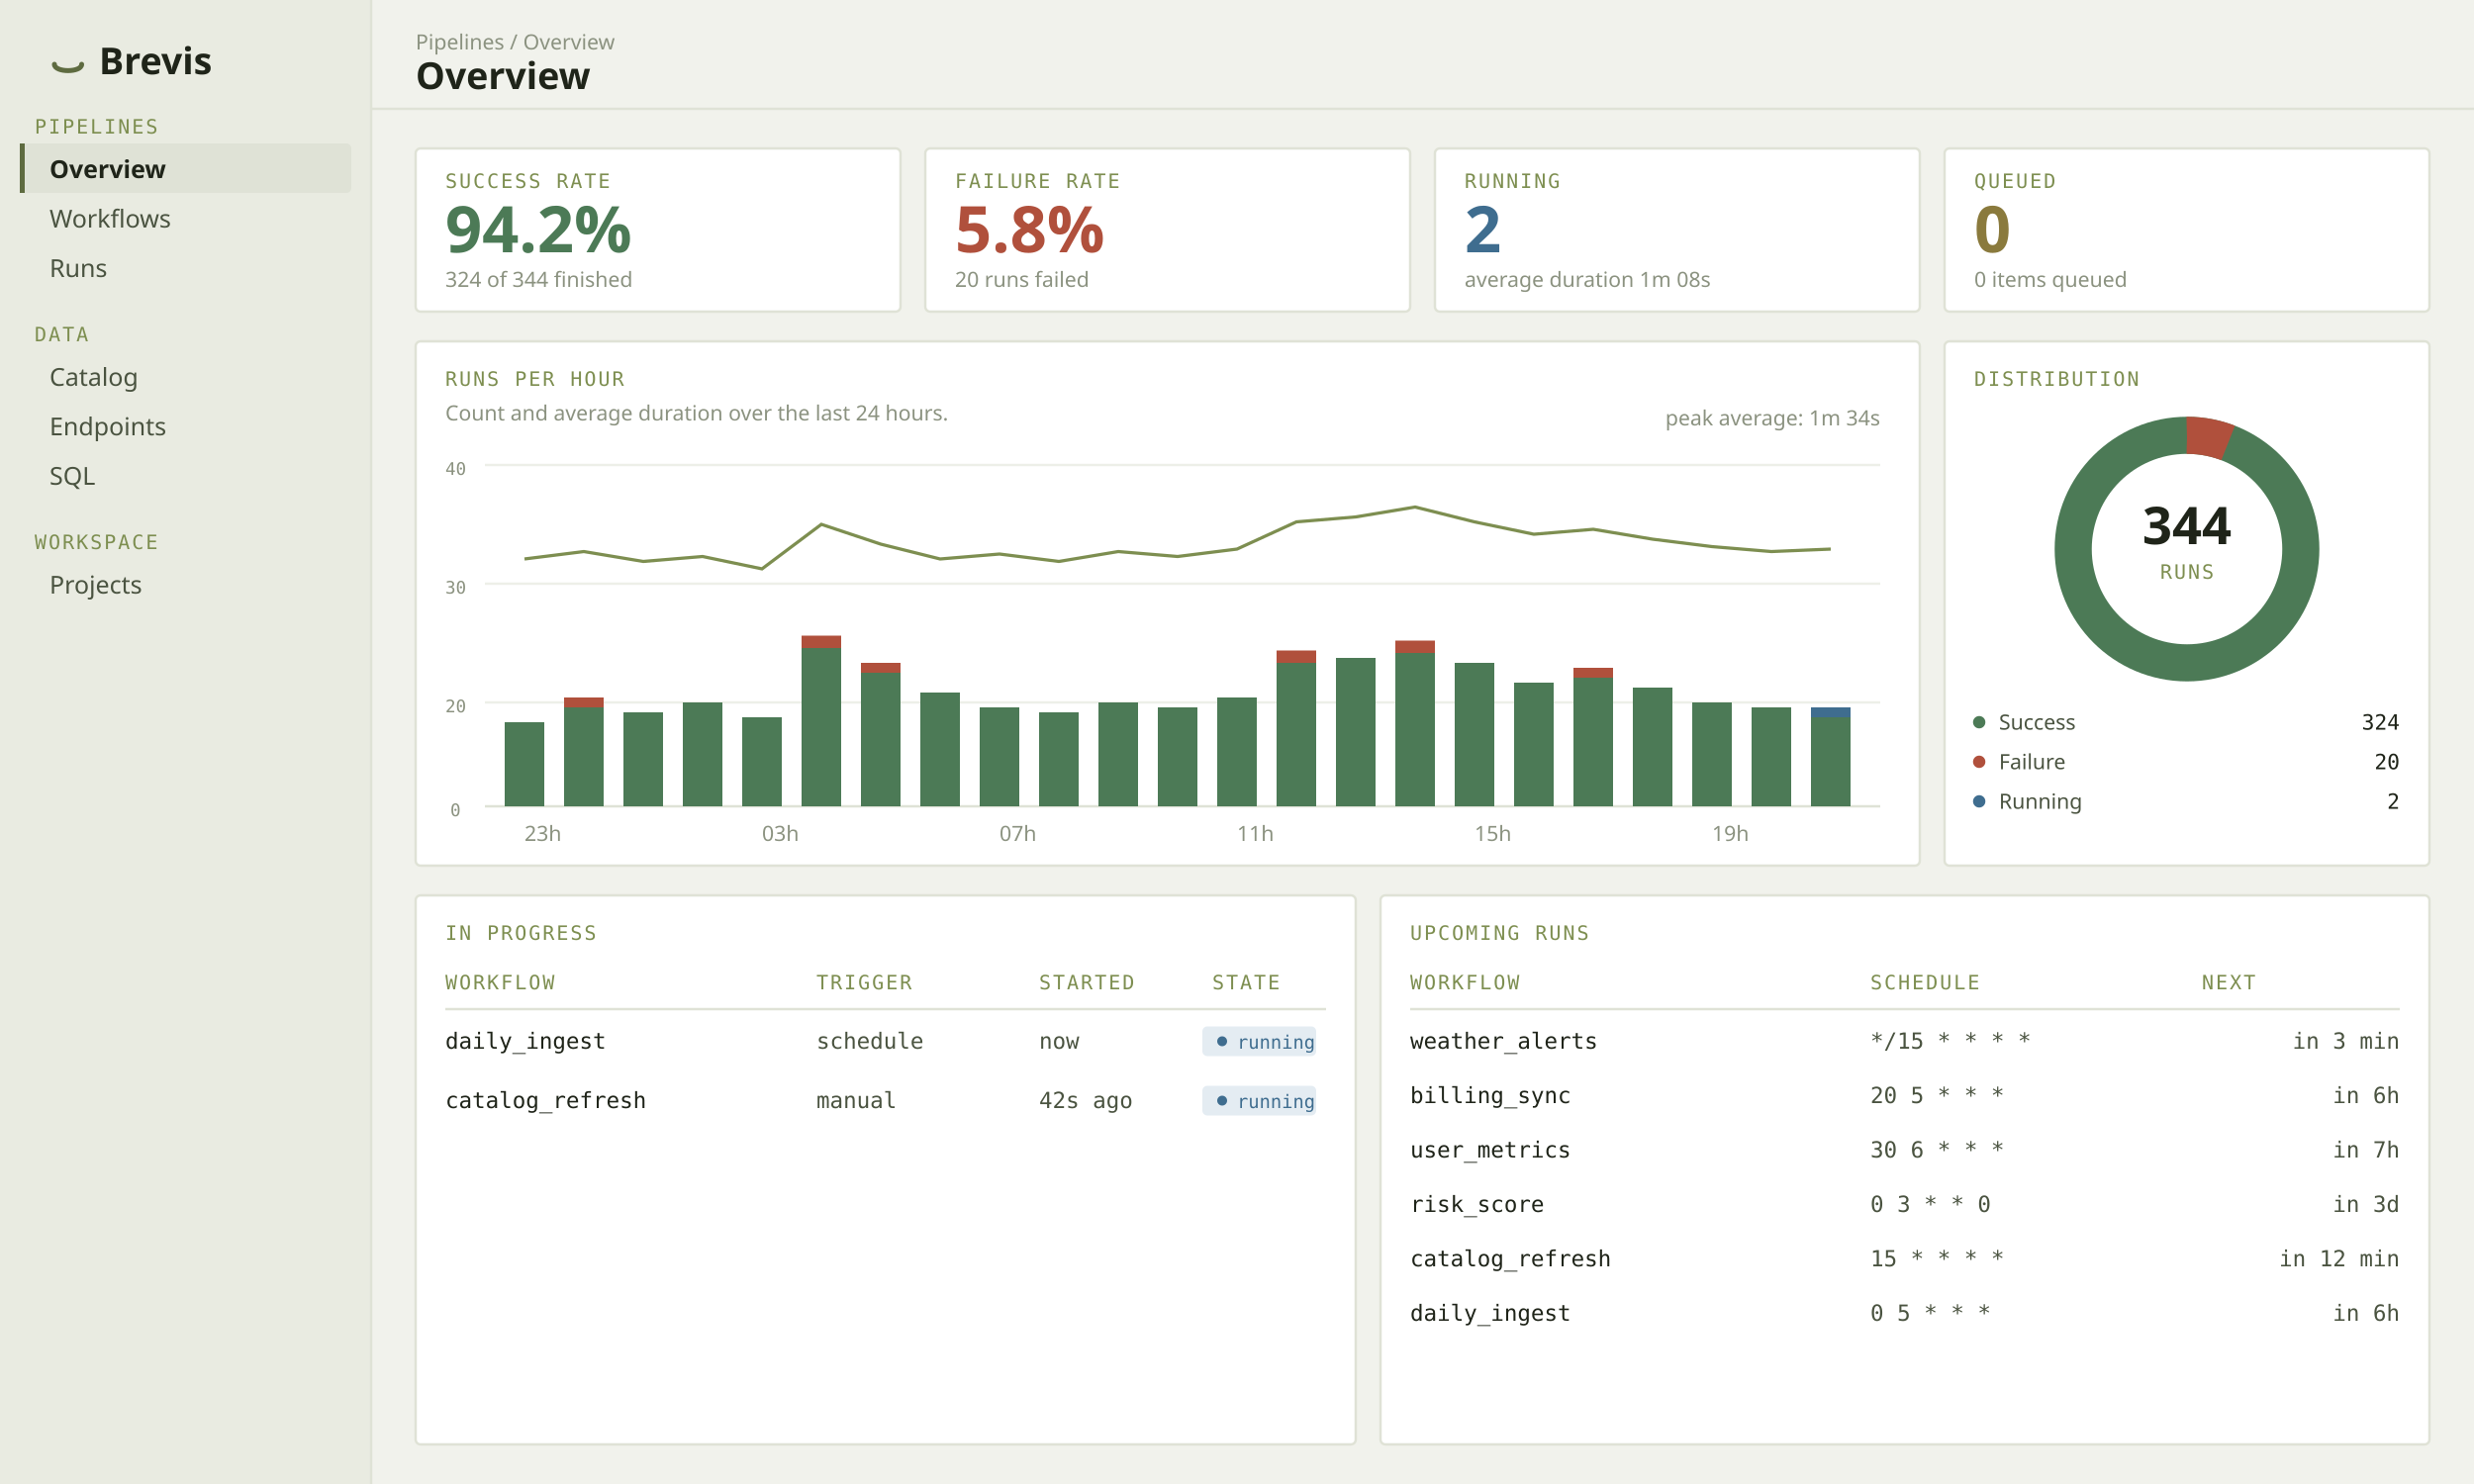
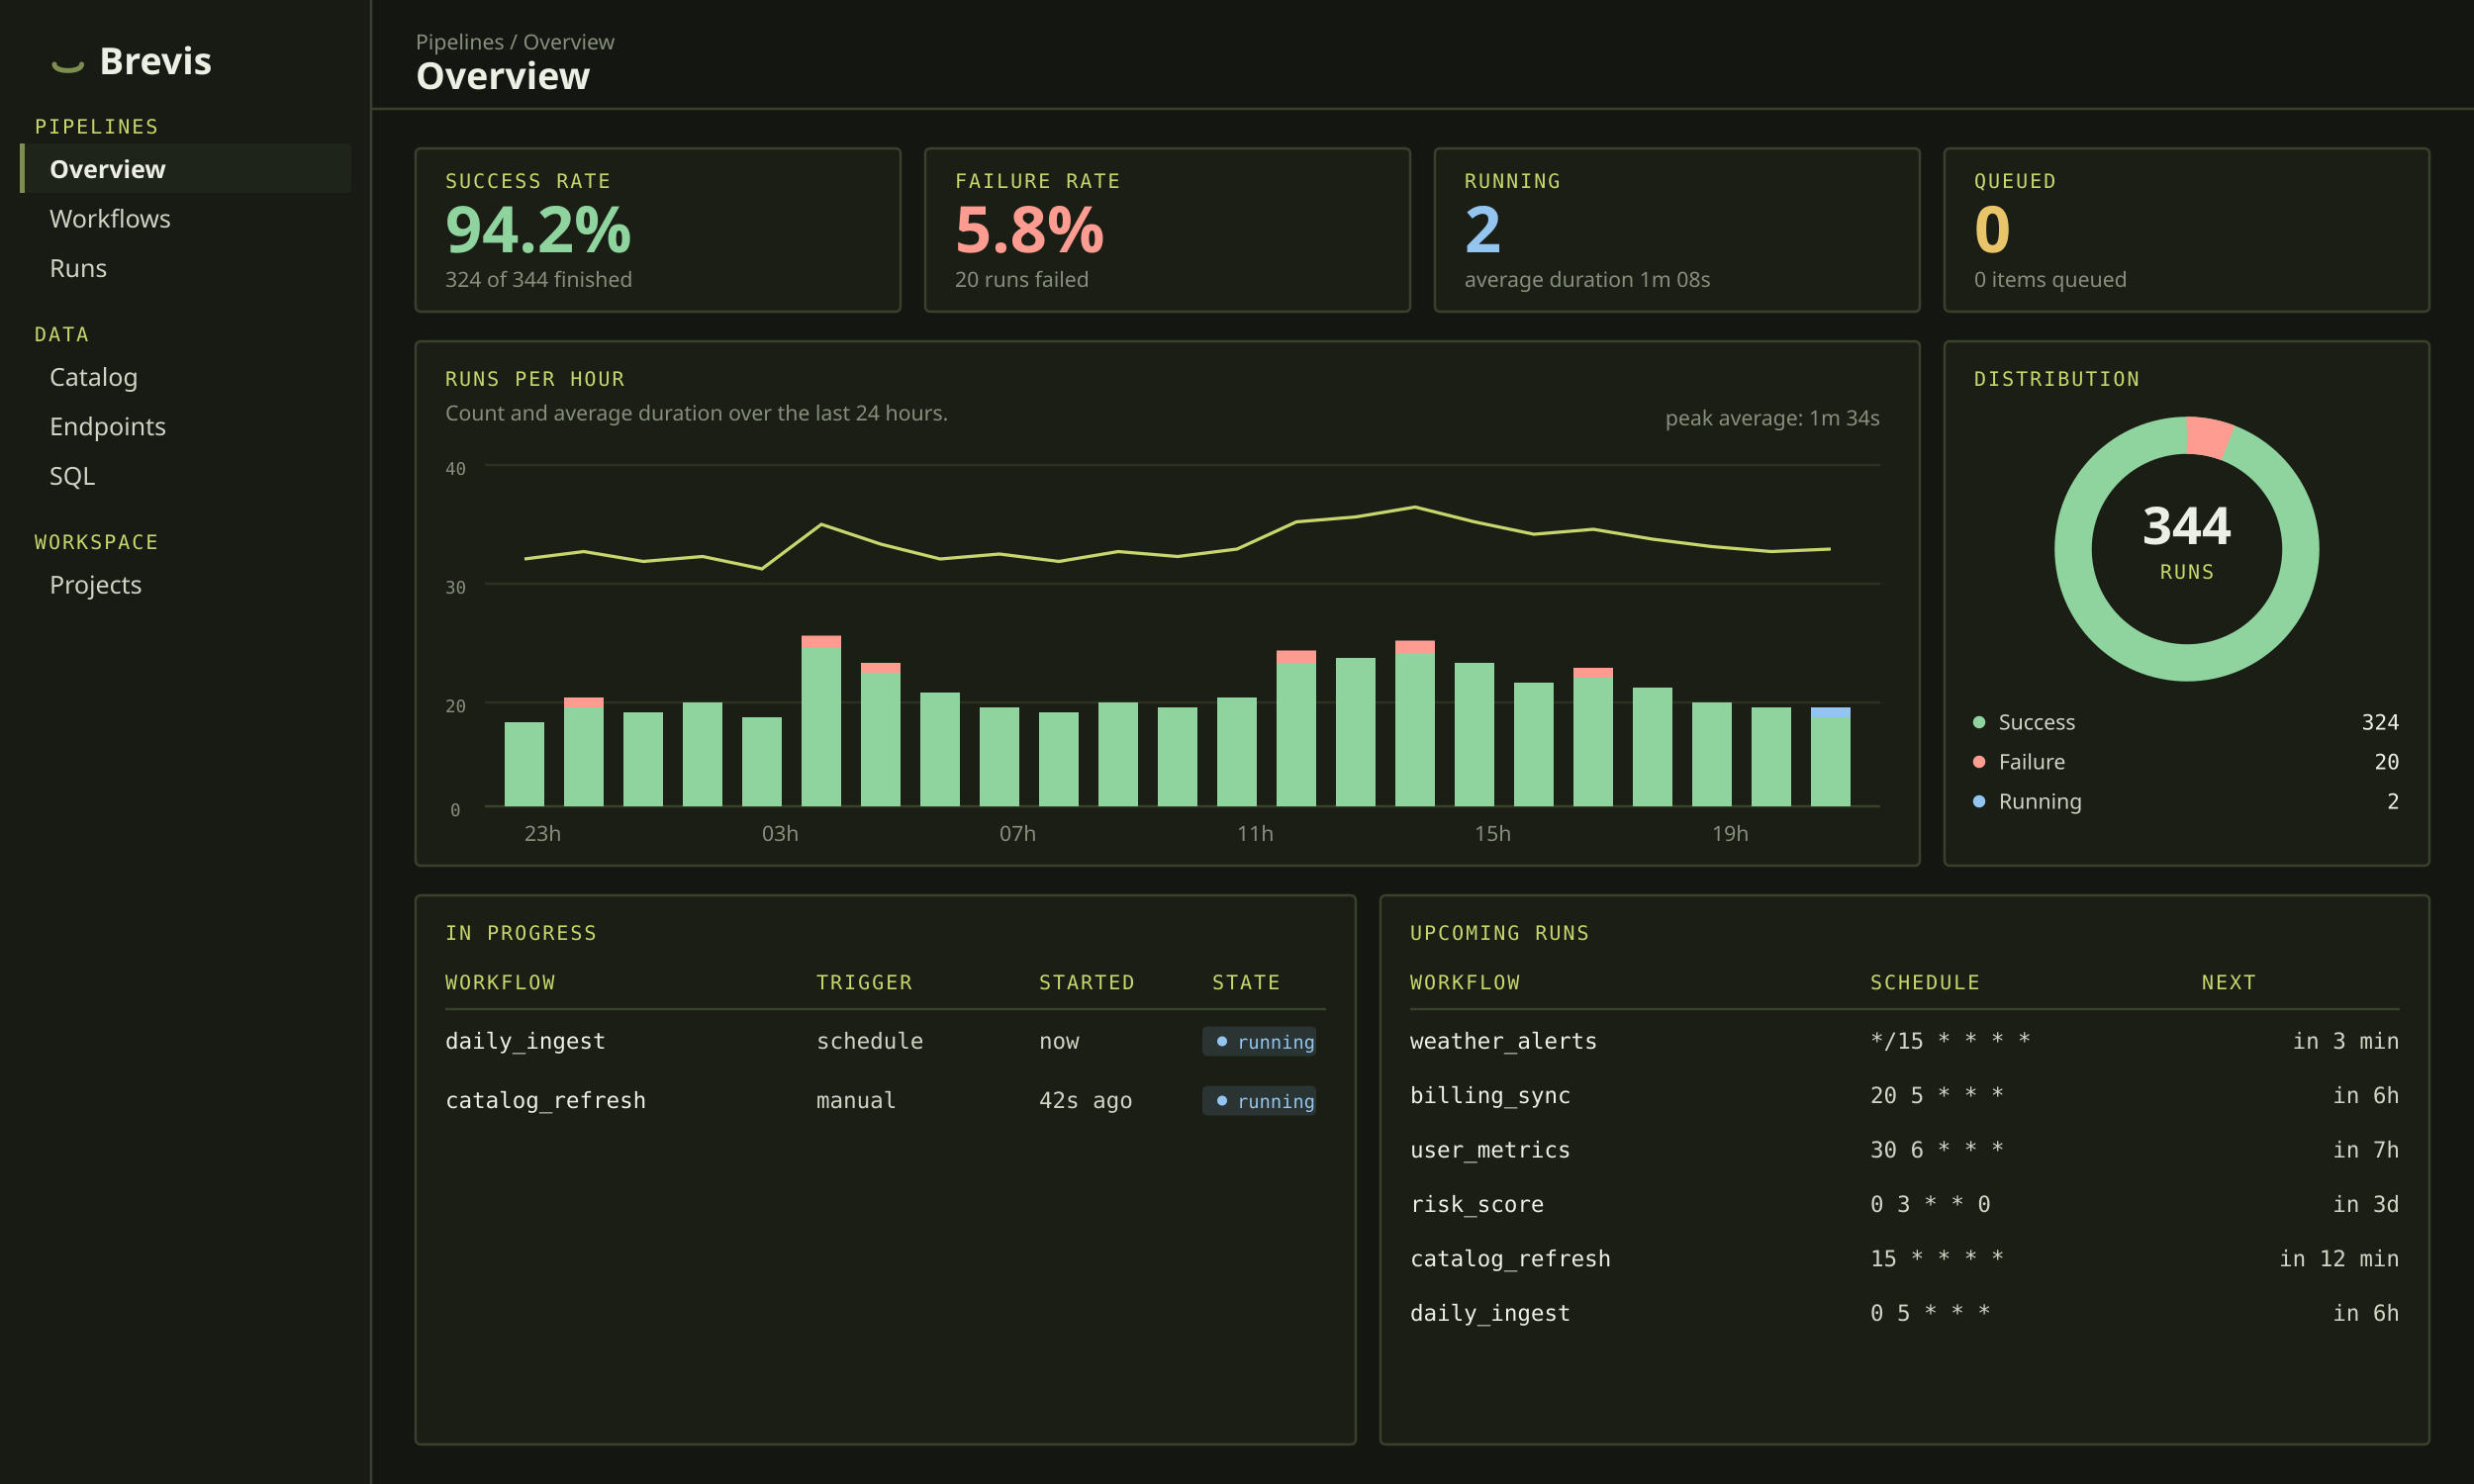
<svg xmlns="http://www.w3.org/2000/svg" viewBox="0 0 1000 600" role="img" aria-labelledby="cons-t cons-d">
  <style>
-     .bg{fill:#f1f2ec}.card{fill:#fff;stroke:#dfe2d6;stroke-width:1}
-     .side{fill:#e9ebe1}.rule{stroke:#dfe2d6;stroke-width:1}
+     .bg{fill:#141711}.card{fill:#1a1e15;stroke:#38412b;stroke-width:1}
+     .side{fill:#181b13}.rule{stroke:#38412b;stroke-width:1}
    .t{font-family:"IBM Plex Sans",system-ui,sans-serif}
    .m{font-family:"IBM Plex Mono",ui-monospace,monospace}
-     .lbl{font-size:8px;letter-spacing:.1em;fill:#7d8e50}
-     .h{font-size:15px;font-weight:600;fill:#1f2419}
+     .lbl{font-size:8px;letter-spacing:.1em;fill:#c7d66d}
+     .h{font-size:15px;font-weight:600;fill:#ecefe4}
    .big{font-size:26px;font-weight:600}
-     .txt{font-size:9.5px;fill:#4a5340}.dim{font-size:8.5px;fill:#8b9280}
-     .ok{fill:#4c7a56}.bad{fill:#b0503c}.run{fill:#3f6d8f}.q{fill:#8a7a3d}
-     .nav{font-size:10px;fill:#4a5340}.navon{font-size:10px;font-weight:600;fill:#1f2419}
+     .txt{font-size:9.5px;fill:#cfd5c5}.dim{font-size:8.5px;fill:#868f7c}
+     .ok{fill:#8fd49e}.bad{fill:#ff9c92}.run{fill:#93c5f0}.q{fill:#e8c56b}
+     .nav{font-size:10px;fill:#cfd5c5}.navon{font-size:10px;font-weight:600;fill:#ecefe4}
  </style>
  <rect class="bg" width="1000" height="600" />
  <rect class="side" width="150" height="600" />
  <path class="rule" d="M150 0v600M150 44h850" />
-   <path d="M22 26c0 3.4 11 3.4 11 0" stroke="#5e6b40" stroke-width="2" stroke-linecap="round" fill="none" />
+   <path d="M22 26c0 3.4 11 3.4 11 0" stroke="#7d8e50" stroke-width="2" stroke-linecap="round" fill="none" />
  <text class="t h" x="40" y="30" font-size="13">Brevis</text>
  <text class="m lbl" x="14" y="54">PIPELINES</text>
-   <rect x="8" y="58" width="134" height="20" rx="2" fill="#dfe2d6" />
-   <path d="M9 58v20" stroke="#5e6b40" stroke-width="2" />
-   <text class="t" x="20" y="72" font-size="10" font-weight="600" fill="#1f2419">Overview</text>
+   <rect x="8" y="58" width="134" height="20" rx="2" fill="#1f2419" />
+   <path d="M9 58v20" stroke="#7d8e50" stroke-width="2" />
+   <text class="t" x="20" y="72" font-size="10" font-weight="600" fill="#ecefe4">Overview</text>
  <text class="t nav" x="20" y="92">Workflows</text>
  <text class="t nav" x="20" y="112">Runs</text>
  <text class="m lbl" x="14" y="138">DATA</text>
  <text class="t nav" x="20" y="156">Catalog</text>
  <text class="t nav" x="20" y="176">Endpoints</text>
  <text class="t nav" x="20" y="196">SQL</text>
  <text class="m lbl" x="14" y="222">WORKSPACE</text>
  <text class="t nav" x="20" y="240">Projects</text>
  <text class="t dim" x="168" y="20">Pipelines / Overview</text>
  <text class="t h" x="168" y="36" font-size="16">Overview</text>
  <g>
    <rect class="card" x="168" y="60" width="196" height="66" rx="2" />
    <text class="m lbl" x="180" y="76">SUCCESS RATE</text>
    <text class="t big ok" x="180" y="102">94.2%</text>
    <text class="t dim" x="180" y="116">324 of 344 finished</text>
  </g>
  <g>
    <rect class="card" x="374" y="60" width="196" height="66" rx="2" />
    <text class="m lbl" x="386" y="76">FAILURE RATE</text>
    <text class="t big bad" x="386" y="102">5.8%</text>
    <text class="t dim" x="386" y="116">20 runs failed</text>
  </g>
  <g>
    <rect class="card" x="580" y="60" width="196" height="66" rx="2" />
    <text class="m lbl" x="592" y="76">RUNNING</text>
    <text class="t big run" x="592" y="102">2</text>
    <text class="t dim" x="592" y="116">average duration 1m 08s</text>
  </g>
  <g>
    <rect class="card" x="786" y="60" width="196" height="66" rx="2" />
    <text class="m lbl" x="798" y="76">QUEUED</text>
    <text class="t big q" x="798" y="102">0</text>
    <text class="t dim" x="798" y="116">0 items queued</text>
  </g>
  <rect class="card" x="168" y="138" width="608" height="212" rx="2" />
  <text class="m lbl" x="180" y="156">RUNS PER HOUR</text>
  <text class="t dim" x="180" y="170">Count and average duration over the last 24 hours.</text>
-   <g class="m" font-size="7" fill="#8b9280">
+   <g class="m" font-size="7" fill="#868f7c">
    <text x="180" y="192">40</text>
    <text x="180" y="240">30</text>
    <text x="180" y="288">20</text>
    <text x="182" y="330">0</text>
  </g>
  <path class="rule" d="M196 188h564M196 236h564M196 284h564" opacity=".55" />
  <path class="rule" d="M196 326h564" />
  <g class="ok">
    <rect x="204" y="292" width="16" height="34" />
    <rect x="228" y="286" width="16" height="40" />
    <rect x="252" y="288" width="16" height="38" />
    <rect x="276" y="284" width="16" height="42" />
    <rect x="300" y="290" width="16" height="36" />
    <rect x="324" y="262" width="16" height="64" />
    <rect x="348" y="272" width="16" height="54" />
    <rect x="372" y="280" width="16" height="46" />
    <rect x="396" y="286" width="16" height="40" />
    <rect x="420" y="288" width="16" height="38" />
    <rect x="444" y="284" width="16" height="42" />
    <rect x="468" y="286" width="16" height="40" />
    <rect x="492" y="282" width="16" height="44" />
    <rect x="516" y="268" width="16" height="58" />
    <rect x="540" y="266" width="16" height="60" />
    <rect x="564" y="264" width="16" height="62" />
    <rect x="588" y="268" width="16" height="58" />
    <rect x="612" y="276" width="16" height="50" />
    <rect x="636" y="274" width="16" height="52" />
    <rect x="660" y="278" width="16" height="48" />
    <rect x="684" y="284" width="16" height="42" />
    <rect x="708" y="286" width="16" height="40" />
    <rect x="732" y="290" width="16" height="36" />
  </g>
  <g class="bad">
    <rect x="228" y="282" width="16" height="4" />
    <rect x="324" y="257" width="16" height="5" />
    <rect x="348" y="268" width="16" height="4" />
    <rect x="516" y="263" width="16" height="5" />
    <rect x="564" y="259" width="16" height="5" />
    <rect x="636" y="270" width="16" height="4" />
  </g>
  <rect class="run" x="732" y="286" width="16" height="4" />
-   <path d="M212 226l24-3 24 4 24-2 24 5 24-18 24 8 24 6 24-2 24 3 24-4 24 2 24-3 24-11 24-2 24-4 24 6 24 5 24-2 24 4 24 3 24 2 24-1" fill="none" stroke="#7d8e50" stroke-width="1.3" />
+   <path d="M212 226l24-3 24 4 24-2 24 5 24-18 24 8 24 6 24-2 24 3 24-4 24 2 24-3 24-11 24-2 24-4 24 6 24 5 24-2 24 4 24 3 24 2 24-1" fill="none" stroke="#c7d66d" stroke-width="1.3" />
  <text class="t dim" x="760" y="172" text-anchor="end">peak average: 1m 34s</text>
  <g class="t dim" font-size="7.5">
    <text x="212" y="340">23h</text>
    <text x="308" y="340">03h</text>
    <text x="404" y="340">07h</text>
    <text x="500" y="340">11h</text>
    <text x="596" y="340">15h</text>
    <text x="692" y="340">19h</text>
  </g>
  <rect class="card" x="786" y="138" width="196" height="212" rx="2" />
  <text class="m lbl" x="798" y="156">DISTRIBUTION</text>
-   <circle cx="884" cy="222" r="46" fill="none" stroke="#4c7a56" stroke-width="15" />
-   <circle cx="884" cy="222" r="46" fill="none" stroke="#b0503c" stroke-width="15" stroke-dasharray="17 272" transform="rotate(-90 884 222)" />
-   <text class="t" x="884" y="220" text-anchor="middle" font-size="21" font-weight="600" fill="#1f2419">344</text>
+   <circle cx="884" cy="222" r="46" fill="none" stroke="#8fd49e" stroke-width="15" />
+   <circle cx="884" cy="222" r="46" fill="none" stroke="#ff9c92" stroke-width="15" stroke-dasharray="17 272" transform="rotate(-90 884 222)" />
+   <text class="t" x="884" y="220" text-anchor="middle" font-size="21" font-weight="600" fill="#ecefe4">344</text>
  <text class="m lbl" x="884" y="234" text-anchor="middle">RUNS</text>
-   <g class="t" font-size="8.5" fill="#4a5340">
+   <g class="t" font-size="8.5" fill="#cfd5c5">
    <circle class="ok" cx="800" cy="292" r="2.5" />
    <text x="808" y="295">Success</text>
-     <text class="m" x="970" y="295" text-anchor="end" fill="#1f2419">324</text>
+     <text class="m" x="970" y="295" text-anchor="end" fill="#ecefe4">324</text>
    <circle class="bad" cx="800" cy="308" r="2.5" />
    <text x="808" y="311">Failure</text>
-     <text class="m" x="970" y="311" text-anchor="end" fill="#1f2419">20</text>
+     <text class="m" x="970" y="311" text-anchor="end" fill="#ecefe4">20</text>
    <circle class="run" cx="800" cy="324" r="2.5" />
    <text x="808" y="327">Running</text>
-     <text class="m" x="970" y="327" text-anchor="end" fill="#1f2419">2</text>
+     <text class="m" x="970" y="327" text-anchor="end" fill="#ecefe4">2</text>
  </g>
  <rect class="card" x="168" y="362" width="380" height="222" rx="2" />
  <text class="m lbl" x="180" y="380">IN PROGRESS</text>
-   <g class="m lbl" fill="#8b9280">
+   <g class="m lbl" fill="#868f7c">
    <text x="180" y="400">WORKFLOW</text>
    <text x="330" y="400">TRIGGER</text>
    <text x="420" y="400">STARTED</text>
    <text x="490" y="400">STATE</text>
  </g>
  <path class="rule" d="M180 408h356" />
-   <g class="m" font-size="9" fill="#1f2419">
+   <g class="m" font-size="9" fill="#ecefe4">
    <text x="180" y="424">daily_ingest</text>
-     <text x="330" y="424" fill="#4a5340">schedule</text>
-     <text x="420" y="424" fill="#4a5340">now</text>
-     <rect x="486" y="415" width="46" height="12" rx="2" fill="#e4ecf2" />
+     <text x="330" y="424" fill="#cfd5c5">schedule</text>
+     <text x="420" y="424" fill="#cfd5c5">now</text>
+     <rect x="486" y="415" width="46" height="12" rx="2" fill="#2a3432" />
    <circle class="run" cx="494" cy="421" r="2" />
    <text x="500" y="424" font-size="7.5" class="run">running</text>
    <text x="180" y="448">catalog_refresh</text>
-     <text x="330" y="448" fill="#4a5340">manual</text>
-     <text x="420" y="448" fill="#4a5340">42s ago</text>
-     <rect x="486" y="439" width="46" height="12" rx="2" fill="#e4ecf2" />
+     <text x="330" y="448" fill="#cfd5c5">manual</text>
+     <text x="420" y="448" fill="#cfd5c5">42s ago</text>
+     <rect x="486" y="439" width="46" height="12" rx="2" fill="#2a3432" />
    <circle class="run" cx="494" cy="445" r="2" />
    <text x="500" y="448" font-size="7.5" class="run">running</text>
  </g>
  <rect class="card" x="558" y="362" width="424" height="222" rx="2" />
  <text class="m lbl" x="570" y="380">UPCOMING RUNS</text>
-   <g class="m lbl" fill="#8b9280">
+   <g class="m lbl" fill="#868f7c">
    <text x="570" y="400">WORKFLOW</text>
    <text x="756" y="400">SCHEDULE</text>
    <text x="890" y="400">NEXT</text>
  </g>
  <path class="rule" d="M570 408h400" />
  <g class="m" font-size="9">
-     <text x="570" y="424" fill="#1f2419">weather_alerts</text>
-     <text x="756" y="424" fill="#4a5340">*/15 * * * *</text>
-     <text x="970" y="424" text-anchor="end" fill="#4a5340">in 3 min</text>
-     <text x="570" y="446" fill="#1f2419">billing_sync</text>
-     <text x="756" y="446" fill="#4a5340">20 5 * * *</text>
-     <text x="970" y="446" text-anchor="end" fill="#4a5340">in 6h</text>
-     <text x="570" y="468" fill="#1f2419">user_metrics</text>
-     <text x="756" y="468" fill="#4a5340">30 6 * * *</text>
-     <text x="970" y="468" text-anchor="end" fill="#4a5340">in 7h</text>
-     <text x="570" y="490" fill="#1f2419">risk_score</text>
-     <text x="756" y="490" fill="#4a5340">0 3 * * 0</text>
-     <text x="970" y="490" text-anchor="end" fill="#4a5340">in 3d</text>
-     <text x="570" y="512" fill="#1f2419">catalog_refresh</text>
-     <text x="756" y="512" fill="#4a5340">15 * * * *</text>
-     <text x="970" y="512" text-anchor="end" fill="#4a5340">in 12 min</text>
-     <text x="570" y="534" fill="#1f2419">daily_ingest</text>
-     <text x="756" y="534" fill="#4a5340">0 5 * * *</text>
-     <text x="970" y="534" text-anchor="end" fill="#4a5340">in 6h</text>
+     <text x="570" y="424" fill="#ecefe4">weather_alerts</text>
+     <text x="756" y="424" fill="#cfd5c5">*/15 * * * *</text>
+     <text x="970" y="424" text-anchor="end" fill="#cfd5c5">in 3 min</text>
+     <text x="570" y="446" fill="#ecefe4">billing_sync</text>
+     <text x="756" y="446" fill="#cfd5c5">20 5 * * *</text>
+     <text x="970" y="446" text-anchor="end" fill="#cfd5c5">in 6h</text>
+     <text x="570" y="468" fill="#ecefe4">user_metrics</text>
+     <text x="756" y="468" fill="#cfd5c5">30 6 * * *</text>
+     <text x="970" y="468" text-anchor="end" fill="#cfd5c5">in 7h</text>
+     <text x="570" y="490" fill="#ecefe4">risk_score</text>
+     <text x="756" y="490" fill="#cfd5c5">0 3 * * 0</text>
+     <text x="970" y="490" text-anchor="end" fill="#cfd5c5">in 3d</text>
+     <text x="570" y="512" fill="#ecefe4">catalog_refresh</text>
+     <text x="756" y="512" fill="#cfd5c5">15 * * * *</text>
+     <text x="970" y="512" text-anchor="end" fill="#cfd5c5">in 12 min</text>
+     <text x="570" y="534" fill="#ecefe4">daily_ingest</text>
+     <text x="756" y="534" fill="#cfd5c5">0 5 * * *</text>
+     <text x="970" y="534" text-anchor="end" fill="#cfd5c5">in 6h</text>
  </g>
</svg>
